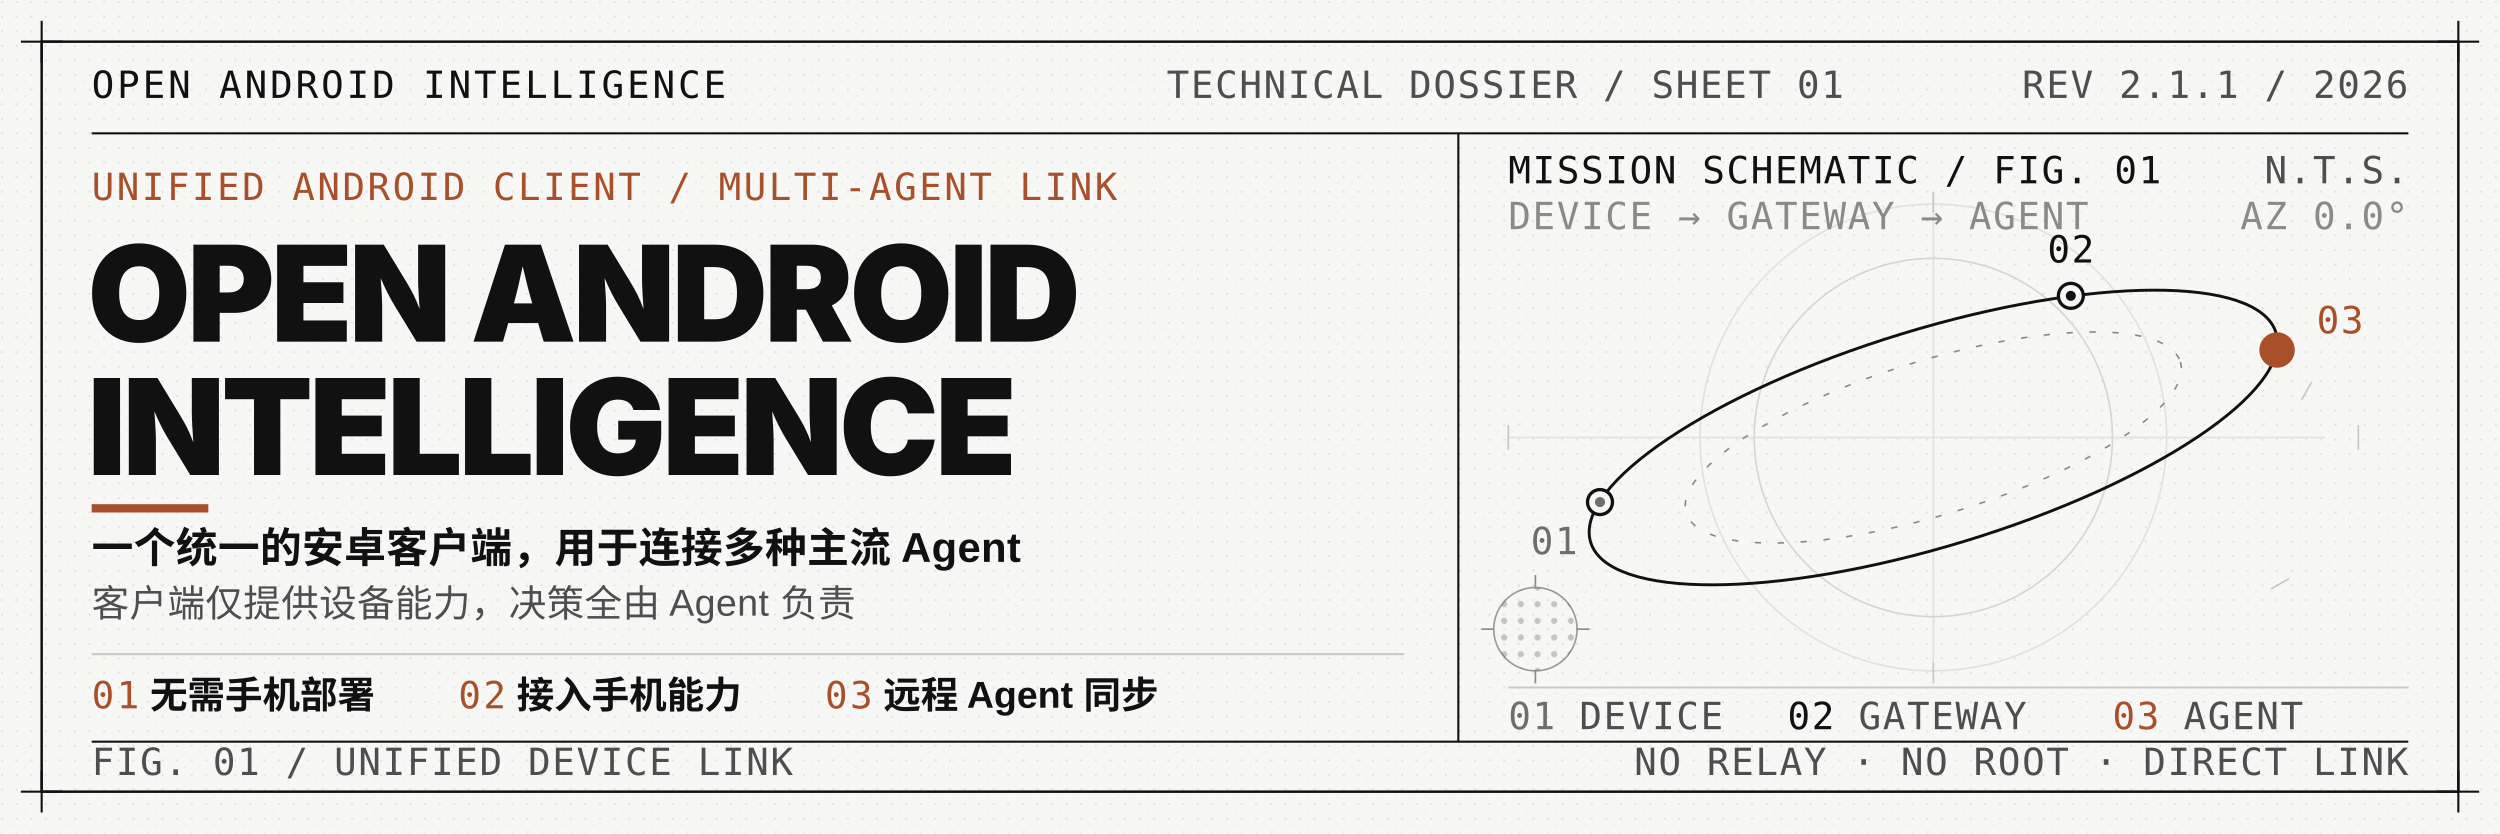
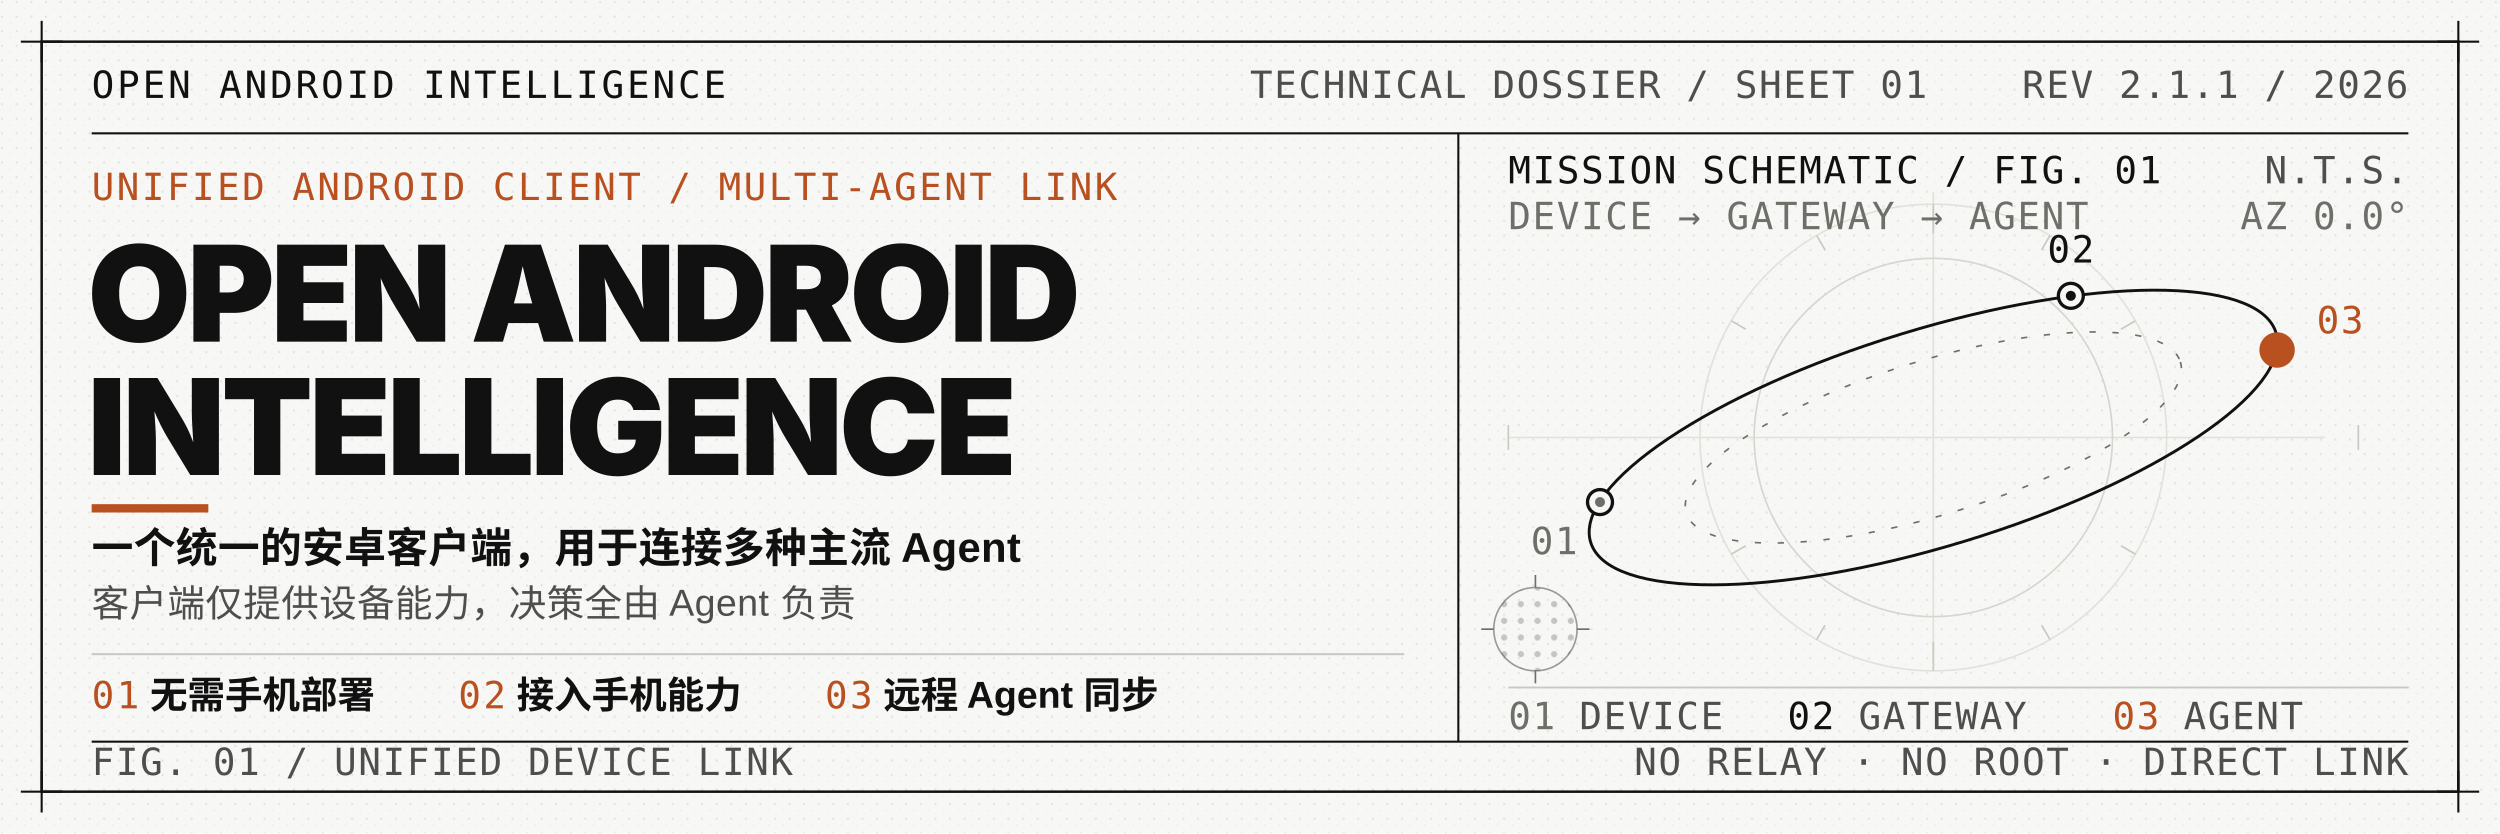
<svg xmlns="http://www.w3.org/2000/svg" viewBox="0 0 1200 400" width="100%" height="auto" role="img" aria-label="Open Android Intelligence 首屏横幅：一个统一的安卓客户端，用于连接多种主流 Agent；无需手机部署、接入手机能力、远程 Agent 同步">
  <defs>
    <pattern id="heroGrain" width="7" height="7" patternUnits="userSpaceOnUse">
      <circle cx="1" cy="1" r="0.5" fill="#111111" opacity="0.1" />
      <circle cx="5" cy="4" r="0.38" fill="#111111" opacity="0.06" />
    </pattern>
    <pattern id="heroHalftone" width="8" height="8" patternUnits="userSpaceOnUse">
      <circle cx="2" cy="2" r="1.5" fill="#111111" opacity="0.4" />
    </pattern>
    <clipPath id="heroClip">
      <rect x="20" y="20" width="1160" height="336" />
    </clipPath>
  </defs>
  <style>
    .mono { font-family: "JetBrains Mono", "Roboto Mono", "DejaVu Sans Mono", monospace; font-size: 18px; letter-spacing: 0.8px; fill: #4E4E4E; }
    .mono-d { font-family: "JetBrains Mono", "Roboto Mono", "DejaVu Sans Mono", monospace; font-size: 18px; letter-spacing: 0.8px; fill: #111111; }
-     .mono-m { font-family: "JetBrains Mono", "Roboto Mono", "DejaVu Sans Mono", monospace; font-size: 18px; letter-spacing: 0.8px; fill: #8B8B86; }
-     .num { font-family: "JetBrains Mono", "Roboto Mono", "DejaVu Sans Mono", monospace; font-size: 18px; letter-spacing: 1.2px; fill: #A9502A; }
+     .mono-m { font-family: "JetBrains Mono", "Roboto Mono", "DejaVu Sans Mono", monospace; font-size: 18px; letter-spacing: 0.8px; fill: #6F6F6A; }
+     .num { font-family: "JetBrains Mono", "Roboto Mono", "DejaVu Sans Mono", monospace; font-size: 18px; letter-spacing: 1.2px; fill: #B8501F; }
    .disp { font-family: "Arial Black", "Inter", "Helvetica Neue", Arial, "Noto Sans CJK SC", sans-serif; font-weight: 900; font-size: 64px; letter-spacing: -1.8px; fill: #111111; }
    .lede { font-family: "Helvetica Neue", Arial, "Noto Sans CJK SC", "PingFang SC", "Microsoft YaHei", sans-serif; font-size: 20px; font-weight: 700; letter-spacing: 0.2px; fill: #111111; }
    .body { font-family: "Helvetica Neue", Arial, "Noto Sans CJK SC", "PingFang SC", "Microsoft YaHei", sans-serif; font-size: 18px; font-weight: 400; letter-spacing: 0.2px; fill: #4E4E4E; }
    .tag { font-family: "Helvetica Neue", Arial, "Noto Sans CJK SC", "PingFang SC", "Microsoft YaHei", sans-serif; font-size: 18px; font-weight: 600; fill: #111111; }
  </style>
  <rect width="1200" height="400" fill="#F7F7F5" />
  <rect width="1200" height="400" fill="url(#heroGrain)" />
  <rect x="20" y="20" width="1160" height="360" fill="none" stroke="#111111" stroke-width="1.2" />
  <g stroke="#111111" stroke-width="1">
    <path d="M10 20H30M20 10V30" />
    <path d="M1170 20H1190M1180 10V30" />
    <path d="M10 380H30M20 370V390" />
    <path d="M1170 380H1190M1180 370V390" />
  </g>
  <text x="44" y="47" class="mono-d" style="letter-spacing:1.4px">OPEN ANDROID INTELLIGENCE</text>
-   <text x="560" y="47" class="mono">TECHNICAL DOSSIER / SHEET 01</text>
+   <text x="600" y="47" class="mono">TECHNICAL DOSSIER / SHEET 01</text>
  <text x="1156" y="47" class="mono" text-anchor="end">REV 2.1.1 / 2026</text>
  <path d="M44 64H1156" stroke="#111111" stroke-width="1" />
  <path d="M700 64V356" stroke="#111111" stroke-width="1" />
  <path d="M44 356H1156" stroke="#111111" stroke-width="1" />
  <text x="44" y="96" class="num">UNIFIED ANDROID CLIENT / MULTI-AGENT LINK</text>
  <text x="42" y="164" class="disp">OPEN ANDROID</text>
  <text x="42" y="228" class="disp">INTELLIGENCE</text>
-   <rect x="44" y="242" width="56" height="4" fill="#A9502A" />
+   <rect x="44" y="242" width="56" height="4" fill="#B8501F" />
  <text x="44" y="270" class="lede">一个统一的安卓客户端，用于连接多种主流 Agent</text>
  <text x="44" y="296" class="body">客户端仅提供设备能力，决策全由 Agent 负责</text>
  <path d="M44 314H674" stroke="#C9C9C2" stroke-width="1" />
  <g>
    <text x="44" y="340" class="num">01</text>
    <text x="72" y="340" class="tag">无需手机部署</text>
    <text x="220" y="340" class="num">02</text>
    <text x="248" y="340" class="tag">接入手机能力</text>
    <text x="396" y="340" class="num">03</text>
    <text x="424" y="340" class="tag">远程 Agent 同步</text>
  </g>
  <g clip-path="url(#heroClip)">
    <path d="M724 210H1116" stroke="#E2E2DA" stroke-width="0.8" />
    <path d="M928 92V318" stroke="#E2E2DA" stroke-width="0.8" />
    <circle cx="928" cy="210" r="112" fill="none" stroke="#E2E2DA" stroke-width="0.8" />
    <circle cx="928" cy="210" r="86" fill="none" stroke="#D6D6CE" stroke-width="0.8" />
    <g stroke="#C9C9C2" stroke-width="0.8">
-       <path d="M928 92V102" />
-       <path d="M928 318V328" />
-       <path d="M724 204V216" />
-       <path d="M1132 204V216" />
-       <path d="M1072 96V106" transform="rotate(30 928 210)" />
-       <path d="M1072 96V106" transform="rotate(60 928 210)" />
-       <path d="M1072 96V106" transform="rotate(120 928 210)" />
-       <path d="M1072 96V106" transform="rotate(150 928 210)" />
+       <path d="M928 98V112M928 308V322M724 204V216M1132 204V216" />
+       <path d="M1025 266L1018.1 262M984 307L980 300.1M872 307L876 300.1M831 266L837.9 262M831 154L837.9 158M872 113L876 119.9M984 113L980 119.9M1025 154L1018.1 158" />
    </g>
    <ellipse cx="928" cy="210" rx="172" ry="52" fill="none" stroke="#111111" stroke-width="1.4" transform="rotate(-17 928 210)" />
-     <ellipse cx="928" cy="210" rx="124" ry="37" fill="none" stroke="#8B8B86" stroke-width="0.8" stroke-dasharray="3 8" transform="rotate(-17 928 210)" />
+     <ellipse cx="928" cy="210" rx="124" ry="37" fill="none" stroke="#6F6F6A" stroke-width="0.8" stroke-dasharray="3 8" transform="rotate(-17 928 210)" />
    <circle cx="737" cy="302" r="20" fill="url(#heroHalftone)" opacity="0.55" />
    <circle cx="737" cy="302" r="20" fill="none" stroke="#111111" stroke-width="0.8" stroke-opacity="0.4" />
-     <g stroke="#8B8B86" stroke-width="0.8">
+     <g stroke="#6F6F6A" stroke-width="0.8">
      <path d="M737 276V282M737 322V328M711 302H717M757 302H763" />
    </g>
  </g>
  <text x="724" y="88" class="mono-d">MISSION SCHEMATIC / FIG. 01</text>
  <text x="1156" y="88" class="mono" text-anchor="end">N.T.S.</text>
  <text x="724" y="110" class="mono-m">DEVICE → GATEWAY → AGENT</text>
  <text x="1156" y="110" class="mono-m" text-anchor="end">AZ 0.0°</text>
  <g>
    <circle cx="768" cy="241" r="6" fill="#F7F7F5" stroke="#111111" stroke-width="1.6" />
    <circle cx="768" cy="241" r="2.4" fill="#6F6F6A" />
    <circle cx="994" cy="142" r="6" fill="#F7F7F5" stroke="#111111" stroke-width="1.6" />
    <circle cx="994" cy="142" r="2.4" fill="#111111" />
-     <circle cx="1093" cy="168" r="8.5" fill="#A9502A" />
+     <circle cx="1093" cy="168" r="8.5" fill="#B8501F" />
  </g>
  <g class="mono-d">
    <text x="746" y="266" text-anchor="middle" style="fill:#6F6F6A">01</text>
    <text x="994" y="126" text-anchor="middle">02</text>
-     <text x="1112" y="160" text-anchor="start" style="fill:#A9502A">03</text>
+     <text x="1112" y="160" text-anchor="start" style="fill:#B8501F">03</text>
  </g>
  <path d="M724 330H1156" stroke="#C9C9C2" stroke-width="0.9" />
  <text x="724" y="350" class="mono">
    <tspan fill="#6F6F6A">01</tspan> DEVICE</text>
  <text x="858" y="350" class="mono">
    <tspan fill="#111111">02</tspan> GATEWAY</text>
  <text x="1014" y="350" class="mono">
-     <tspan fill="#A9502A">03</tspan> AGENT</text>
+     <tspan fill="#B8501F">03</tspan> AGENT</text>
  <text x="44" y="372" class="mono">FIG. 01 / UNIFIED DEVICE LINK</text>
  <text x="1156" y="372" class="mono" text-anchor="end">NO RELAY · NO ROOT · DIRECT LINK</text>
</svg>
